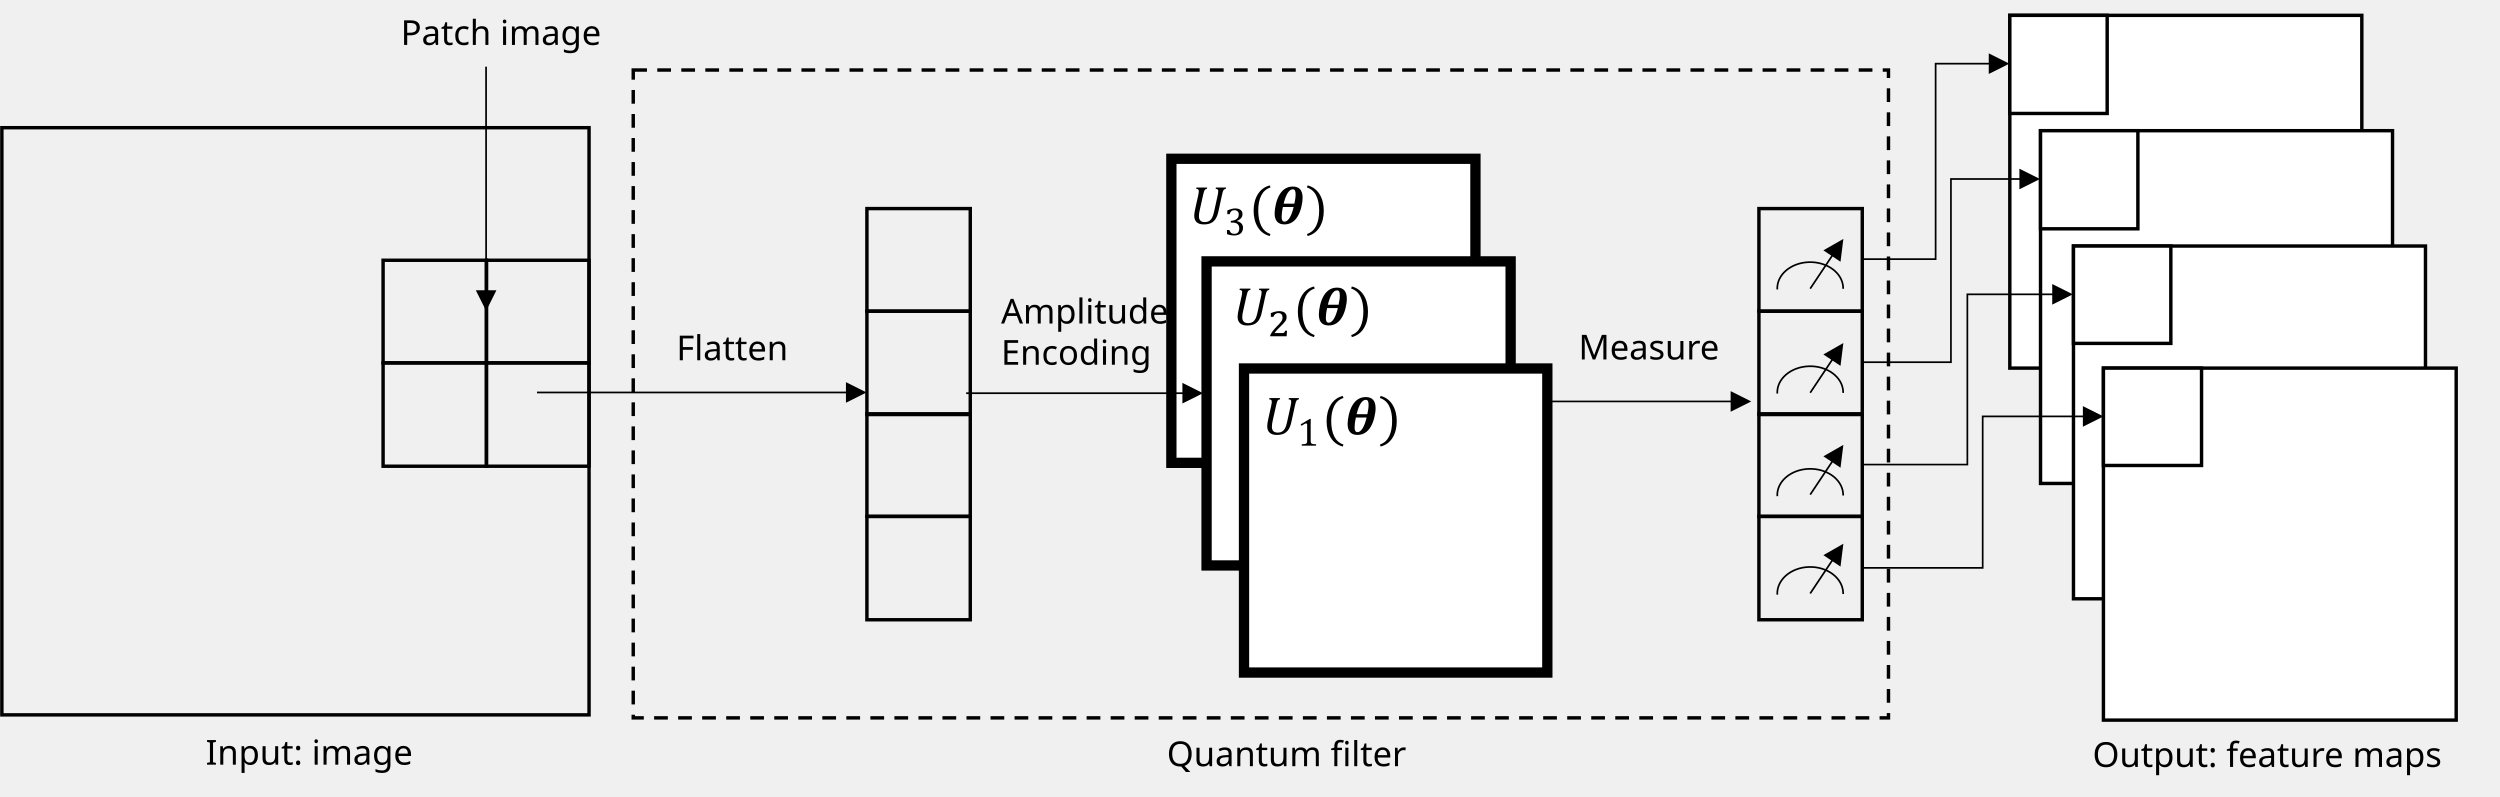
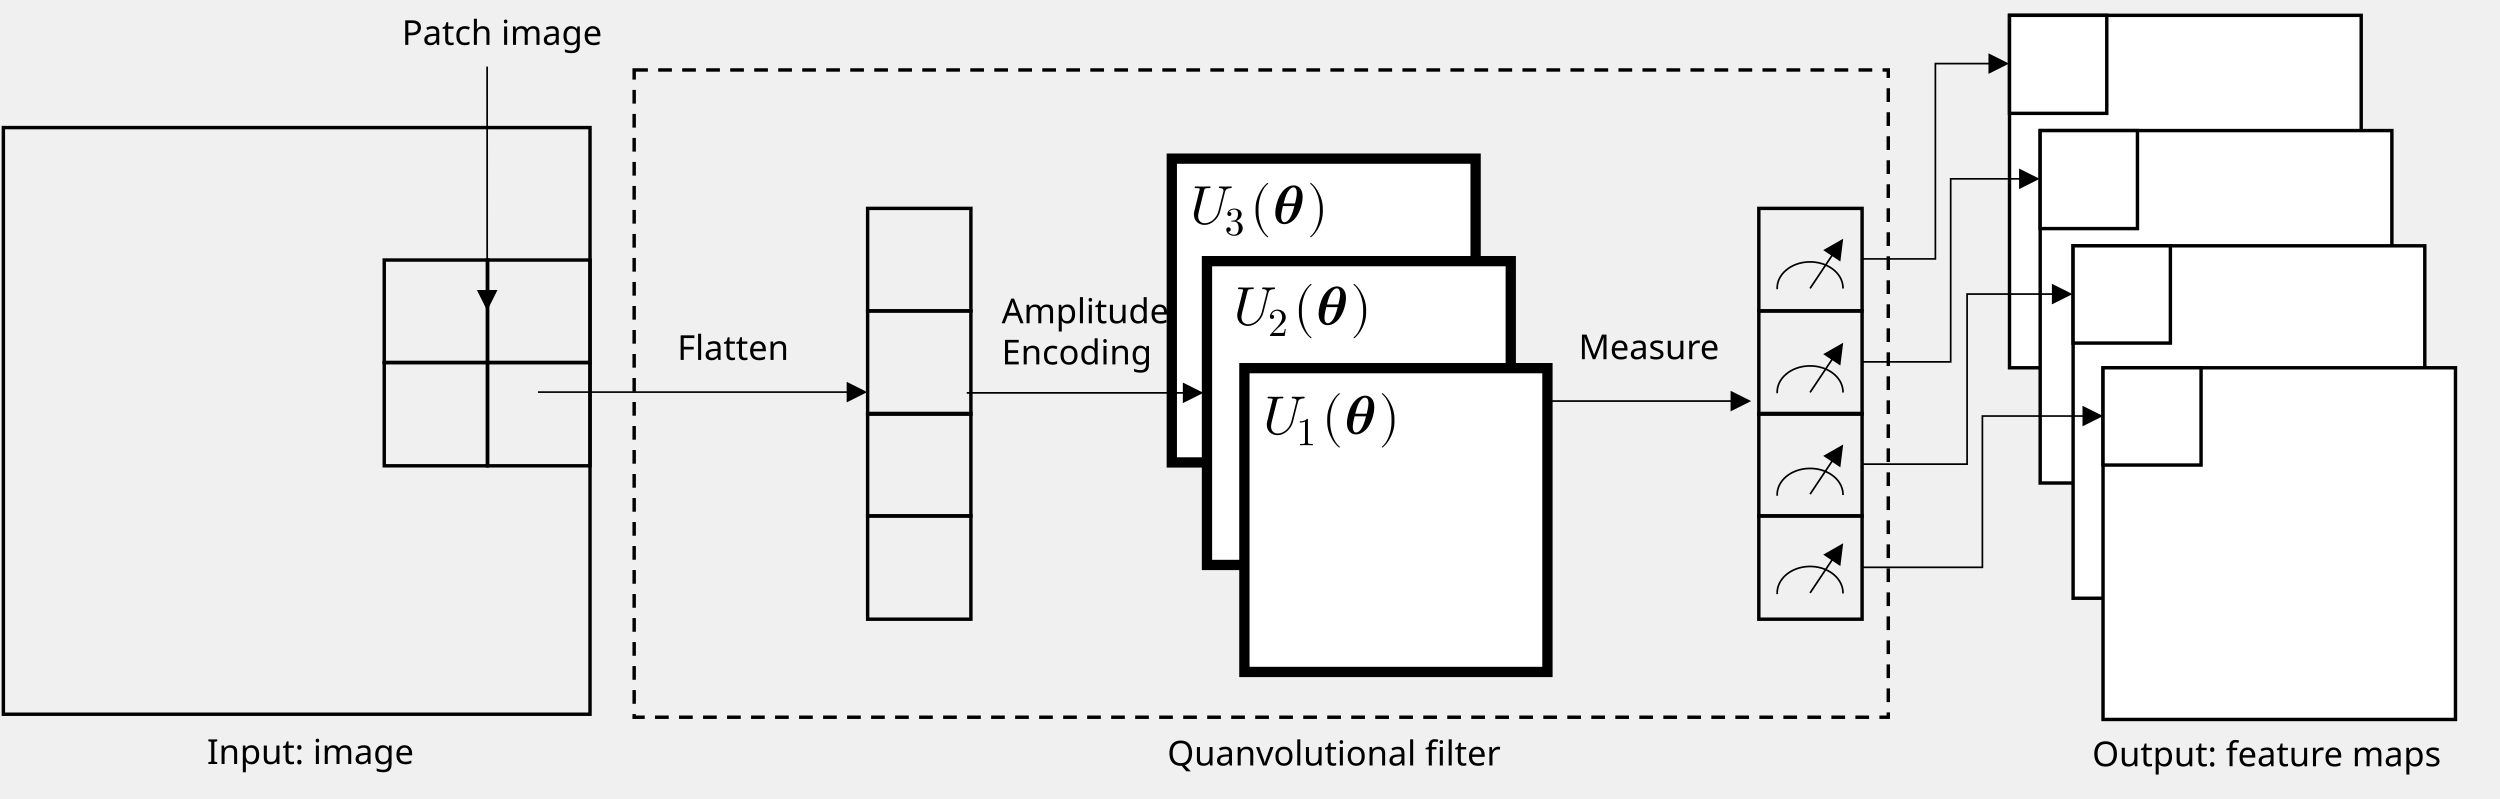
- <svg xmlns="http://www.w3.org/2000/svg" width="3338" height="1064" xml:space="preserve" overflow="hidden">
+ <svg xmlns="http://www.w3.org/2000/svg" width="3341" height="1067" xml:space="preserve" overflow="hidden">
  <defs>
    <clipPath id="clip0">
-       <rect x="75" y="385" width="3338" height="1064" />
+       <rect x="73" y="385" width="3341" height="1067" />
    </clipPath>
  </defs>
-   <g clip-path="url(#clip0)" transform="translate(-75 -385)">
-     <rect x="1639" y="597" width="406" height="406" stroke="#000000" stroke-width="13.75" stroke-miterlimit="8" fill="#FFFFFF" />
-     <rect x="2758.5" y="405.5" width="470" height="471" stroke="#000000" stroke-width="4.583" stroke-miterlimit="8" fill="#FFFFFF" />
-     <rect x="2758.5" y="405.5" width="130" height="131" stroke="#000000" stroke-width="4.583" stroke-miterlimit="8" fill="#FFFFFF" />
-     <rect x="2799.5" y="559.5" width="470" height="471" stroke="#000000" stroke-width="4.583" stroke-miterlimit="8" fill="#FFFFFF" />
-     <rect x="2799.5" y="559.5" width="130" height="131" stroke="#000000" stroke-width="4.583" stroke-miterlimit="8" fill="#FFFFFF" />
-     <rect x="77.5" y="555.5" width="784" height="784" stroke="#000000" stroke-width="4.583" stroke-miterlimit="8" fill="none" />
-     <rect x="724.5" y="732.5" width="137" height="137" stroke="#000000" stroke-width="4.583" stroke-miterlimit="8" fill="none" />
-     <rect x="724.5" y="869.5" width="137" height="138" stroke="#000000" stroke-width="4.583" stroke-miterlimit="8" fill="none" />
-     <rect x="586.5" y="732.5" width="138" height="137" stroke="#000000" stroke-width="4.583" stroke-miterlimit="8" fill="none" />
-     <rect x="586.5" y="869.5" width="138" height="138" stroke="#000000" stroke-width="4.583" stroke-miterlimit="8" fill="none" />
-     <rect x="1232.5" y="663.5" width="138" height="137" stroke="#000000" stroke-width="4.583" stroke-miterlimit="8" fill="none" />
-     <rect x="1232.5" y="800.5" width="138" height="138" stroke="#000000" stroke-width="4.583" stroke-miterlimit="8" fill="none" />
-     <rect x="1232.5" y="937.5" width="138" height="137" stroke="#000000" stroke-width="4.583" stroke-miterlimit="8" fill="none" />
-     <rect x="1232.5" y="1074.5" width="138" height="138" stroke="#000000" stroke-width="4.583" stroke-miterlimit="8" fill="none" />
-     <text font-family="Calibri Light,Calibri Light_MSFontService,sans-serif" font-weight="300" font-size="46" transform="translate(610.078 445)">Patch image</text>
-     <path d="M725.146 474 725.219 777.162 722.927 777.163 722.854 474ZM737.822 772.576 724.078 800.079 710.322 772.583Z" />
-     <path d="M792 907.854 1209.08 907.854 1209.08 910.146 792 910.146ZM1204.5 895.25 1232 909 1204.5 922.75Z" />
-     <text font-family="Calibri Light,Calibri Light_MSFontService,sans-serif" font-weight="300" font-size="46" transform="matrix(1 0 0 1 978.155 866)">Flatten</text>
-     <rect x="1686" y="734" width="406" height="406" stroke="#000000" stroke-width="13.75" stroke-miterlimit="8" fill="#FFFFFF" />
-     <path d="M1365 908.854 1658.33 908.854 1658.33 911.146 1365 911.146ZM1653.75 896.25 1681.25 910 1653.75 923.75Z" />
-     <text font-family="Calibri Light,Calibri Light_MSFontService,sans-serif" font-weight="300" font-size="46" transform="translate(1411.61 817)">Amplitude</text>
-     <text font-family="Calibri Light,Calibri Light_MSFontService,sans-serif" font-weight="300" font-size="46" transform="translate(1411.61 872)">Encoding</text>
-     <rect x="2423.5" y="663.5" width="138" height="137" stroke="#000000" stroke-width="4.583" stroke-miterlimit="8" fill="none" />
-     <rect x="2423.5" y="800.5" width="138" height="138" stroke="#000000" stroke-width="4.583" stroke-miterlimit="8" fill="none" />
-     <rect x="2423.5" y="937.5" width="138" height="137" stroke="#000000" stroke-width="4.583" stroke-miterlimit="8" fill="none" />
-     <rect x="2423.5" y="1074.5" width="138" height="138" stroke="#000000" stroke-width="4.583" stroke-miterlimit="8" fill="none" />
-     <path d="M2097 919.854 2390.33 919.854 2390.33 922.146 2097 922.146ZM2385.75 907.25 2413.25 921 2385.75 934.75Z" />
-     <text font-family="Calibri Light,Calibri Light_MSFontService,sans-serif" font-weight="300" font-size="46" transform="matrix(1 0 0 1 2182.65 865)">Measure</text>
-     <path d="M2448.04 771.477C2447.01 752.164 2465.86 735.847 2490.14 735.031 2514.42 734.215 2534.94 749.21 2535.96 768.523 2536 769.211 2536.01 769.899 2535.99 770.586" stroke="#000000" stroke-width="2.292" stroke-miterlimit="8" fill="none" fill-rule="evenodd" />
-     <path d="M0.953-0.636 32.5 46.689 30.593 47.96-0.953 0.636ZM40.445 35.884 44.258 66.393 17.563 51.137Z" transform="matrix(1 0 0 -1 2492 770.393)" />
-     <path d="M2448.04 910.477C2447.01 891.164 2465.86 874.847 2490.14 874.031 2514.42 873.216 2534.94 888.211 2535.96 907.523 2536 908.211 2536.01 908.899 2535.99 909.587" stroke="#000000" stroke-width="2.292" stroke-miterlimit="8" fill="none" fill-rule="evenodd" />
-     <path d="M0.953-0.636 32.5 46.689 30.593 47.96-0.953 0.636ZM40.445 35.884 44.258 66.393 17.563 51.137Z" transform="matrix(1 0 0 -1 2492 909.393)" />
-     <path d="M2448.04 1047.48C2447.01 1028.16 2465.86 1011.85 2490.14 1011.03 2514.42 1010.22 2534.94 1025.21 2535.96 1044.52 2536 1045.21 2536.01 1045.9 2535.99 1046.59" stroke="#000000" stroke-width="2.292" stroke-miterlimit="8" fill="none" fill-rule="evenodd" />
-     <path d="M0.953-0.636 32.5 46.689 30.593 47.96-0.953 0.636ZM40.445 35.884 44.258 66.393 17.563 51.137Z" transform="matrix(1 0 0 -1 2492 1045.39)" />
-     <path d="M2448.04 1178.98C2447.03 1159.39 2465.89 1142.85 2490.17 1142.03 2514.45 1141.21 2534.95 1156.43 2535.96 1176.02 2536 1176.71 2536.01 1177.4 2535.99 1178.09" stroke="#000000" stroke-width="2.292" stroke-miterlimit="8" fill="none" fill-rule="evenodd" />
-     <path d="M0.953-0.636 32.5 46.689 30.593 47.96-0.953 0.636ZM40.445 35.884 44.258 66.393 17.563 51.137Z" transform="matrix(1 0 0 -1 2492 1177.39)" />
-     <rect x="2843.5" y="713.5" width="470" height="471" stroke="#000000" stroke-width="4.583" stroke-miterlimit="8" fill="#FFFFFF" />
-     <rect x="2843.5" y="713.5" width="130" height="130" stroke="#000000" stroke-width="4.583" stroke-miterlimit="8" fill="#FFFFFF" />
-     <rect x="2883.5" y="876.5" width="471" height="470" stroke="#000000" stroke-width="4.583" stroke-miterlimit="8" fill="#FFFFFF" />
-     <rect x="2883.5" y="876.5" width="131" height="130" stroke="#000000" stroke-width="4.583" stroke-miterlimit="8" fill="#FFFFFF" />
-     <path d="M0-1.146 99.587-1.146 99.587 261.005 98.441 259.859 173.965 259.859 173.965 262.151 97.295 262.151 97.295 0 98.441 1.146 0 1.146ZM169.382 247.255 196.882 261.005 169.382 274.755Z" transform="matrix(1 0 0 -1 2561 731.005)" />
-     <path d="M0-1.146 120.04-1.146 120.04 244.579 118.895 243.433 214.872 243.433 214.872 245.724 117.749 245.724 117.749 0 118.895 1.146 0 1.146ZM210.289 230.829 237.789 244.579 210.289 258.329Z" transform="matrix(1 0 0 -1 2561 868.578)" />
-     <path d="M0-1.146 141.968-1.146 141.968 227.292 140.823 226.146 258.728 226.146 258.728 228.438 139.677 228.438 139.677 0 140.823 1.146 0 1.146ZM254.145 213.542 281.645 227.292 254.145 241.042Z" transform="matrix(1 0 0 -1 2561 1005.29)" />
-     <path d="M0-1.146 162.422-1.146 162.422 202.212 161.276 201.066 299.636 201.066 299.636 203.358 160.13 203.358 160.13 0 161.276 1.146 0 1.146ZM295.052 188.462 322.552 202.212 295.052 215.962Z" transform="matrix(1 0 0 -1 2561 1143.21)" />
-     <rect x="1736" y="877" width="405" height="406" stroke="#000000" stroke-width="13.75" stroke-miterlimit="8" fill="#FFFFFF" />
-     <path d="M1769.95 916.47 1784.28 916.47 1783.89 918.216C1782.98 918.407 1782.34 918.62 1781.94 918.858 1781.55 919.096 1781.2 919.452 1780.87 919.927 1780.55 920.403 1780.23 921.145 1779.91 922.155 1779.59 923.165 1779.18 924.811 1778.68 927.092L1774.23 947.053C1773.92 948.407 1773.67 949.697 1773.5 950.92 1773.32 952.144 1773.23 953.41 1773.23 954.716 1773.23 957.307 1773.86 959.267 1775.14 960.598 1776.41 961.929 1778.33 962.594 1780.89 962.594 1783.32 962.594 1785.34 962.095 1786.95 961.097 1788.57 960.099 1789.86 958.661 1790.84 956.784 1791.81 954.907 1792.63 952.471 1793.3 949.477L1798.25 927.056C1798.77 924.68 1799.04 922.767 1799.04 921.318 1799.04 920.201 1798.76 919.422 1798.2 918.983 1797.64 918.543 1796.75 918.288 1795.54 918.216L1795.93 916.47 1809.48 916.47 1809.09 918.216C1808.21 918.407 1807.56 918.626 1807.14 918.876 1806.73 919.125 1806.36 919.488 1806.04 919.963 1805.72 920.438 1805.4 921.187 1805.09 922.209 1804.79 923.23 1804.38 924.858 1803.88 927.092L1799.25 948.443C1798.32 952.697 1797.02 956.083 1795.33 958.602 1793.64 961.121 1791.53 962.938 1789 964.055 1786.47 965.172 1783.38 965.731 1779.72 965.731 1775.61 965.731 1772.46 964.739 1770.27 962.754 1768.08 960.77 1766.99 957.877 1766.99 954.075 1766.99 952.744 1767.13 951.217 1767.4 949.495 1767.67 947.772 1768.06 945.829 1768.56 943.667L1772.27 927.056C1772.81 924.609 1773.09 922.696 1773.09 921.318 1773.09 920.248 1772.81 919.482 1772.27 919.018 1771.72 918.555 1770.82 918.288 1769.56 918.216Z" fill-rule="evenodd" />
-     <text fill="#000000" fill-opacity="0" font-family="Arial,Arial_MSFontService,sans-serif" font-size="49.261" x="1766.99" y="959.573">𝑈</text>
-     <path d="M1823.74 944.351 1825.16 944.351C1825.06 946.007 1825.01 948.301 1825.01 951.234L1825.01 973.335C1825.01 974.336 1825.06 975.09 1825.18 975.599 1825.29 976.108 1825.49 976.522 1825.77 976.841 1826.06 977.161 1826.47 977.411 1827 977.592 1827.54 977.773 1828.21 977.911 1829.02 978.006 1829.83 978.101 1830.9 978.166 1832.23 978.2L1832.23 980.089 1813.1 980.089 1813.1 978.2C1815.02 978.114 1816.39 977.997 1817.21 977.851 1818.02 977.704 1818.65 977.484 1819.08 977.191 1819.51 976.898 1819.83 976.484 1820.03 975.949 1820.22 975.414 1820.32 974.543 1820.32 973.335L1820.32 952.347C1820.32 951.657 1820.2 951.152 1819.96 950.833 1819.72 950.514 1819.37 950.354 1818.9 950.354 1818.35 950.354 1817.56 950.639 1816.55 951.208 1815.53 951.778 1814.27 952.563 1812.77 953.563L1811.63 951.571Z" fill-rule="evenodd" />
-     <text fill="#000000" fill-opacity="0" font-family="Arial,Arial_MSFontService,sans-serif" font-size="35.739" x="1811.63" y="975.622">1</text>
-     <path d="M1867.84 913.618 1868.8 916.363C1863.24 918.193 1859.13 921.763 1856.45 927.074 1853.78 932.385 1852.44 939.057 1852.44 947.089 1852.44 955.406 1853.78 962.261 1856.45 967.655 1859.13 973.05 1863.21 976.662 1868.7 978.491L1867.84 981.236C1860.88 979.406 1855.55 975.468 1851.84 969.42 1848.13 963.372 1846.28 956.047 1846.28 947.445 1846.28 938.867 1848.14 931.542 1851.86 925.47 1855.57 919.399 1860.9 915.448 1867.84 913.618Z" fill-rule="evenodd" />
-     <text fill="#000000" fill-opacity="0" font-family="Arial,Arial_MSFontService,sans-serif" font-size="67.618" x="1846.28" y="972.784">(</text>
-     <path d="M1885.41 942.49C1884.79 945.033 1884.35 947.445 1884.07 949.726 1883.8 952.008 1883.66 954.027 1883.66 955.786 1883.66 957.877 1883.98 959.433 1884.61 960.455 1885.24 961.477 1886.23 961.988 1887.58 961.988 1889.96 961.988 1892.2 960.313 1894.3 956.962 1896.41 953.612 1898.21 948.788 1899.7 942.49ZM1898.56 918.858C1896.14 918.858 1893.88 920.474 1891.77 923.706 1889.67 926.938 1887.87 931.702 1886.37 937.999L1900.67 937.999C1901.19 935.599 1901.6 933.389 1901.9 931.369 1902.19 929.349 1902.34 927.472 1902.34 925.737 1902.34 923.266 1902.05 921.502 1901.47 920.444 1900.89 919.387 1899.92 918.858 1898.56 918.858ZM1898.63 915.151C1903.01 915.151 1906.27 916.405 1908.44 918.912 1910.6 921.419 1911.68 925.179 1911.68 930.193 1911.68 933.71 1911.1 937.851 1909.95 942.615 1908.8 947.38 1907.17 951.514 1905.07 955.019 1902.97 958.525 1900.43 961.18 1897.46 962.986 1894.49 964.792 1891.14 965.695 1887.41 965.695 1883.06 965.695 1879.79 964.447 1877.6 961.952 1875.42 959.457 1874.33 955.81 1874.33 951.009 1874.33 947.493 1874.89 943.334 1876.02 938.534 1877.15 933.734 1878.76 929.563 1880.85 926.023 1882.94 922.482 1885.47 919.785 1888.44 917.931 1891.41 916.078 1894.81 915.151 1898.63 915.151Z" fill-rule="evenodd" />
-     <text fill="#000000" fill-opacity="0" font-family="Arial,Arial_MSFontService,sans-serif" font-size="50.544" x="1874.33" y="959.377">𝜽</text>
-     <path d="M1918.38 913.618C1925.32 915.448 1930.64 919.399 1934.36 925.47 1938.08 931.542 1939.94 938.867 1939.94 947.445 1939.94 956.047 1938.09 963.372 1934.38 969.42 1930.67 975.468 1925.34 979.406 1918.38 981.236L1917.52 978.491C1923.01 976.662 1927.09 973.05 1929.76 967.655 1932.44 962.261 1933.77 955.406 1933.77 947.089 1933.77 939.057 1932.44 932.385 1929.78 927.074 1927.12 921.763 1923 918.193 1917.41 916.363Z" fill-rule="evenodd" />
-     <text fill="#000000" fill-opacity="0" font-family="Arial,Arial_MSFontService,sans-serif" font-size="67.618" x="1917.41" y="972.784">)</text>
-     <path d="M1730.4 770.341 1744.73 770.341 1744.34 772.088C1743.44 772.278 1742.79 772.492 1742.4 772.729 1742.01 772.967 1741.65 773.323 1741.33 773.799 1741.01 774.274 1740.69 775.016 1740.37 776.026 1740.05 777.036 1739.64 778.682 1739.14 780.963L1734.68 800.924C1734.37 802.279 1734.13 803.568 1733.95 804.791 1733.77 806.015 1733.68 807.281 1733.68 808.588 1733.68 811.178 1734.32 813.138 1735.59 814.469 1736.86 815.8 1738.78 816.465 1741.35 816.465 1743.77 816.465 1745.79 815.966 1747.41 814.968 1749.02 813.97 1750.32 812.532 1751.29 810.655 1752.27 808.778 1753.09 806.342 1753.75 803.348L1758.71 780.927C1759.23 778.551 1759.49 776.638 1759.49 775.189 1759.49 774.072 1759.21 773.294 1758.65 772.854 1758.09 772.414 1757.21 772.159 1756 772.088L1756.39 770.341 1769.93 770.341 1769.54 772.088C1768.66 772.278 1768.02 772.497 1767.6 772.747 1767.18 772.997 1766.82 773.359 1766.49 773.834 1766.17 774.309 1765.86 775.058 1765.55 776.08 1765.24 777.102 1764.84 778.729 1764.34 780.963L1759.7 802.314C1758.78 806.568 1757.47 809.954 1755.78 812.473 1754.1 814.992 1751.99 816.81 1749.46 817.926 1746.93 819.043 1743.83 819.602 1740.17 819.602 1736.06 819.602 1732.91 818.61 1730.73 816.625 1728.54 814.641 1727.45 811.748 1727.45 807.946 1727.45 806.615 1727.58 805.089 1727.86 803.366 1728.13 801.643 1728.52 799.7 1729.01 797.538L1732.72 780.927C1733.27 778.48 1733.54 776.567 1733.54 775.189 1733.54 774.119 1733.27 773.353 1732.72 772.89 1732.17 772.426 1731.27 772.159 1730.01 772.088Z" fill-rule="evenodd" />
-     <text fill="#000000" fill-opacity="0" font-family="Arial,Arial_MSFontService,sans-serif" font-size="49.261" x="1727.45" y="813.444">𝑈</text>
-     <path d="M1782.93 800.447C1784.72 800.447 1786.25 800.65 1787.52 801.055 1788.79 801.461 1789.82 802.009 1790.61 802.699 1791.41 803.389 1791.98 804.217 1792.33 805.183 1792.69 806.149 1792.86 807.193 1792.86 808.314 1792.86 808.987 1792.82 809.613 1792.72 810.191 1792.63 810.769 1792.46 811.338 1792.23 811.899 1792 812.459 1791.69 813.024 1791.31 813.594 1790.93 814.163 1790.46 814.767 1789.89 815.405 1789.46 815.957 1788.9 816.596 1788.21 817.32 1787.52 818.045 1786.76 818.821 1785.94 819.649 1785.12 820.477 1784.26 821.34 1783.37 822.237 1782.47 823.134 1781.6 824.023 1780.75 824.903 1779.91 825.783 1779.13 826.637 1778.42 827.465 1777.72 828.293 1777.14 829.052 1776.69 829.742L1786.26 829.742C1787.08 829.742 1787.72 829.712 1788.21 829.652 1788.69 829.591 1789.09 829.457 1789.41 829.25 1789.73 829.043 1790 828.729 1790.22 828.306 1790.45 827.883 1790.71 827.301 1791 826.559L1793.41 826.559C1793.32 827.784 1793.24 829.018 1793.16 830.26 1793.08 831.502 1793 832.735 1792.92 833.96L1771 833.96 1771 832.615C1771.41 831.683 1771.89 830.764 1772.45 829.859 1773 828.953 1773.62 828.034 1774.31 827.102 1775 826.171 1775.78 825.209 1776.66 824.217 1777.54 823.225 1778.52 822.194 1779.59 821.124 1781.21 819.503 1782.53 818.118 1783.55 816.971 1784.57 815.824 1785.37 814.801 1785.95 813.904 1786.54 813.007 1786.94 812.179 1787.16 811.42 1787.37 810.661 1787.48 809.85 1787.48 808.987 1787.48 808.107 1787.36 807.297 1787.11 806.555 1786.86 805.813 1786.5 805.183 1786.03 804.665 1785.57 804.148 1784.98 803.742 1784.26 803.449 1783.54 803.156 1782.72 803.009 1781.79 803.009 1780.18 803.009 1778.84 803.445 1777.75 804.316 1776.66 805.187 1775.82 806.451 1775.21 808.107L1771.82 808.107 1771.82 803.061C1774.03 802.147 1776.06 801.482 1777.92 801.068 1779.77 800.654 1781.44 800.447 1782.93 800.447Z" fill-rule="evenodd" />
-     <text fill="#000000" fill-opacity="0" font-family="Arial,Arial_MSFontService,sans-serif" font-size="33.513" x="1771" y="829.771">2</text>
-     <path d="M1829.44 767.489 1830.41 770.234C1824.84 772.064 1820.73 775.634 1818.05 780.945 1815.38 786.256 1814.04 792.928 1814.04 800.96 1814.04 809.277 1815.38 816.132 1818.05 821.527 1820.73 826.921 1824.81 830.533 1830.3 832.362L1829.44 835.107C1822.48 833.277 1817.15 829.339 1813.44 823.291 1809.73 817.243 1807.88 809.918 1807.88 801.316 1807.88 792.738 1809.74 785.413 1813.46 779.341 1817.18 773.27 1822.5 769.319 1829.44 767.489Z" fill-rule="evenodd" />
-     <text fill="#000000" fill-opacity="0" font-family="Arial,Arial_MSFontService,sans-serif" font-size="67.618" x="1807.88" y="826.655">(</text>
-     <path d="M1847.01 796.362C1846.39 798.904 1845.95 801.316 1845.67 803.597 1845.4 805.879 1845.26 807.898 1845.26 809.657 1845.26 811.748 1845.58 813.305 1846.21 814.326 1846.84 815.348 1847.83 815.859 1849.19 815.859 1851.56 815.859 1853.8 814.184 1855.9 810.833 1858.01 807.483 1859.81 802.659 1861.3 796.362ZM1860.16 772.729C1857.74 772.729 1855.48 774.345 1853.37 777.577 1851.27 780.809 1849.47 785.573 1847.97 791.87L1862.27 791.87C1862.79 789.47 1863.2 787.26 1863.5 785.24 1863.79 783.221 1863.94 781.343 1863.94 779.609 1863.94 777.137 1863.65 775.373 1863.07 774.315 1862.49 773.258 1861.52 772.729 1860.16 772.729ZM1860.24 769.022C1864.61 769.022 1867.88 770.276 1870.04 772.783 1872.2 775.29 1873.28 779.05 1873.28 784.064 1873.28 787.581 1872.7 791.722 1871.55 796.486 1870.4 801.251 1868.77 805.385 1866.67 808.891 1864.57 812.396 1862.03 815.051 1859.06 816.857 1856.09 818.663 1852.74 819.566 1849.01 819.566 1844.66 819.566 1841.39 818.319 1839.21 815.823 1837.02 813.328 1835.93 809.681 1835.93 804.881 1835.93 801.364 1836.49 797.205 1837.62 792.405 1838.75 787.605 1840.36 783.434 1842.45 779.894 1844.54 776.353 1847.07 773.656 1850.04 771.802 1853.01 769.949 1856.41 769.022 1860.24 769.022Z" fill-rule="evenodd" />
-     <text fill="#000000" fill-opacity="0" font-family="Arial,Arial_MSFontService,sans-serif" font-size="50.544" x="1835.93" y="813.248">𝜽</text>
-     <path d="M1879.98 767.489C1886.92 769.319 1892.24 773.27 1895.96 779.341 1899.68 785.413 1901.54 792.738 1901.54 801.316 1901.54 809.918 1899.69 817.243 1895.98 823.291 1892.27 829.339 1886.94 833.277 1879.98 835.107L1879.12 832.362C1884.61 830.533 1888.69 826.921 1891.37 821.527 1894.04 816.132 1895.38 809.277 1895.38 800.96 1895.38 792.928 1894.04 786.256 1891.38 780.945 1888.72 775.634 1884.6 772.064 1879.01 770.234Z" fill-rule="evenodd" />
-     <text fill="#000000" fill-opacity="0" font-family="Arial,Arial_MSFontService,sans-serif" font-size="67.618" x="1879.01" y="826.655">)</text>
-     <path d="M1672.51 635.395 1686.84 635.395 1686.45 637.141C1685.55 637.331 1684.9 637.545 1684.51 637.783 1684.11 638.021 1683.76 638.377 1683.44 638.852 1683.12 639.328 1682.8 640.07 1682.47 641.08 1682.15 642.09 1681.74 643.736 1681.24 646.017L1676.79 665.978C1676.48 667.332 1676.24 668.621 1676.06 669.845 1675.88 671.069 1675.79 672.334 1675.79 673.641 1675.79 676.231 1676.43 678.192 1677.7 679.523 1678.97 680.853 1680.89 681.519 1683.45 681.519 1685.88 681.519 1687.9 681.02 1689.51 680.022 1691.13 679.024 1692.43 677.586 1693.4 675.709 1694.37 673.831 1695.19 671.396 1695.86 668.402L1700.81 645.981C1701.34 643.605 1701.6 641.692 1701.6 640.242 1701.6 639.125 1701.32 638.347 1700.76 637.908 1700.2 637.468 1699.32 637.213 1698.1 637.141L1698.5 635.395 1712.04 635.395 1711.65 637.141C1710.77 637.331 1710.12 637.551 1709.71 637.801 1709.29 638.05 1708.92 638.413 1708.6 638.888 1708.28 639.363 1707.97 640.112 1707.66 641.133 1707.35 642.155 1706.94 643.783 1706.45 646.017L1701.81 667.368C1700.89 671.621 1699.58 675.008 1697.89 677.527 1696.2 680.045 1694.09 681.863 1691.56 682.98 1689.03 684.097 1685.94 684.655 1682.28 684.655 1678.17 684.655 1675.02 683.663 1672.83 681.679 1670.65 679.695 1669.55 676.802 1669.55 673 1669.55 671.669 1669.69 670.142 1669.96 668.419 1670.24 666.697 1670.62 664.754 1671.12 662.591L1674.83 645.981C1675.38 643.534 1675.65 641.621 1675.65 640.242 1675.65 639.173 1675.38 638.407 1674.83 637.943 1674.28 637.48 1673.38 637.213 1672.12 637.141Z" fill-rule="evenodd" />
-     <text fill="#000000" fill-opacity="0" font-family="Arial,Arial_MSFontService,sans-serif" font-size="49.261" x="1669.55" y="678.498">𝑈</text>
-     <path d="M1724.36 663.275C1726.31 663.275 1728.02 663.577 1729.49 664.181 1730.95 664.785 1732.07 665.652 1732.85 666.782 1733.63 667.912 1734.01 669.262 1734.01 670.832 1734.01 672.298 1733.72 673.588 1733.13 674.701 1732.55 675.814 1731.72 676.784 1730.66 677.612 1729.6 678.44 1728.23 679.251 1726.54 680.045L1726.54 680.278C1727.59 680.467 1728.6 680.791 1729.58 681.248 1730.55 681.705 1731.42 682.296 1732.18 683.021 1732.94 683.745 1733.54 684.612 1734 685.622 1734.46 686.631 1734.69 687.783 1734.69 689.077 1734.69 691.078 1734.25 692.855 1733.38 694.408 1732.51 695.96 1731.18 697.185 1729.38 698.082 1727.59 698.98 1725.41 699.428 1722.83 699.428 1721.35 699.428 1719.75 699.26 1718.03 698.923 1716.32 698.587 1714.74 698.143 1713.31 697.591L1713.31 692.104 1716.42 692.104C1717.02 693.899 1717.82 695.201 1718.81 696.012 1719.8 696.823 1721.15 697.228 1722.86 697.228 1725.1 697.228 1726.8 696.616 1727.95 695.391 1729.09 694.166 1729.67 692.355 1729.67 689.956 1729.67 687.438 1728.91 685.514 1727.39 684.185 1725.87 682.857 1723.65 682.193 1720.71 682.193L1718.38 682.193 1718.38 679.915C1720.71 679.777 1722.67 679.329 1724.27 678.57 1725.87 677.811 1727.05 676.836 1727.83 675.645 1728.61 674.455 1728.99 673.118 1728.99 671.634 1728.99 669.719 1728.48 668.244 1727.47 667.209 1726.45 666.174 1724.97 665.656 1723.02 665.656 1721.39 665.656 1720.07 666.096 1719.06 666.976 1718.04 667.856 1717.29 669.202 1716.8 671.013L1713.7 671.013 1713.7 666.096C1715.7 665.147 1717.57 664.44 1719.31 663.974 1721.06 663.508 1722.74 663.275 1724.36 663.275Z" fill-rule="evenodd" />
-     <text fill="#000000" fill-opacity="0" font-family="Arial,Arial_MSFontService,sans-serif" font-size="36.153" x="1713.31" y="694.909">3</text>
-     <path d="M1770.41 632.543 1771.37 635.288C1765.81 637.118 1761.69 640.688 1759.02 645.999 1756.34 651.31 1755.01 657.981 1755.01 666.013 1755.01 674.33 1756.34 681.186 1759.02 686.58 1761.69 691.974 1765.77 695.586 1771.26 697.416L1770.41 700.161C1763.44 698.331 1758.11 694.392 1754.4 688.345 1750.69 682.297 1748.84 674.972 1748.84 666.37 1748.84 657.791 1750.7 650.466 1754.42 644.395 1758.14 638.323 1763.47 634.373 1770.41 632.543Z" fill-rule="evenodd" />
-     <text fill="#000000" fill-opacity="0" font-family="Arial,Arial_MSFontService,sans-serif" font-size="67.618" x="1748.84" y="691.709">(</text>
-     <path d="M1787.97 661.415C1787.36 663.958 1786.91 666.37 1786.64 668.651 1786.36 670.932 1786.23 672.952 1786.23 674.711 1786.23 676.802 1786.54 678.358 1787.17 679.38 1787.8 680.402 1788.79 680.913 1790.15 680.913 1792.52 680.913 1794.76 679.237 1796.87 675.887 1798.97 672.536 1800.77 667.712 1802.27 661.415ZM1801.13 637.783C1798.7 637.783 1796.44 639.399 1794.34 642.631 1792.23 645.862 1790.43 650.627 1788.94 656.924L1803.23 656.924C1803.75 654.524 1804.16 652.314 1804.46 650.294 1804.76 648.274 1804.9 646.397 1804.9 644.662 1804.9 642.191 1804.61 640.427 1804.03 639.369 1803.45 638.312 1802.48 637.783 1801.13 637.783ZM1801.2 634.076C1805.57 634.076 1808.84 635.329 1811 637.836 1813.16 640.343 1814.24 644.104 1814.24 649.118 1814.24 652.635 1813.67 656.776 1812.51 661.54 1811.36 666.304 1809.73 670.439 1807.63 673.944 1805.53 677.449 1802.99 680.105 1800.02 681.911 1797.05 683.717 1793.7 684.62 1789.97 684.62 1785.62 684.62 1782.35 683.372 1780.17 680.877 1777.98 678.382 1776.89 674.734 1776.89 669.934 1776.89 666.417 1777.45 662.259 1778.58 657.459 1779.71 652.659 1781.32 648.488 1783.41 644.947 1785.5 641.407 1788.03 638.71 1791 636.856 1793.97 635.003 1797.37 634.076 1801.2 634.076Z" fill-rule="evenodd" />
-     <text fill="#000000" fill-opacity="0" font-family="Arial,Arial_MSFontService,sans-serif" font-size="50.544" x="1776.89" y="678.302">𝜽</text>
-     <path d="M1820.94 632.543C1827.88 634.373 1833.21 638.323 1836.93 644.395 1840.64 650.466 1842.5 657.791 1842.5 666.37 1842.5 674.972 1840.65 682.297 1836.94 688.345 1833.24 694.392 1827.9 698.331 1820.94 700.161L1820.08 697.416C1825.57 695.586 1829.65 691.974 1832.33 686.58 1835 681.186 1836.34 674.33 1836.34 666.013 1836.34 657.981 1835.01 651.31 1832.35 645.999 1829.68 640.688 1825.56 637.118 1819.98 635.288Z" fill-rule="evenodd" />
-     <text fill="#000000" fill-opacity="0" font-family="Arial,Arial_MSFontService,sans-serif" font-size="67.618" x="1819.98" y="691.709">)</text>
-     <rect x="920.5" y="478.5" width="1676" height="865" stroke="#000000" stroke-width="4.583" stroke-miterlimit="8" stroke-dasharray="18.333 13.75" fill="none" />
-     <text font-family="Calibri Light,Calibri Light_MSFontService,sans-serif" font-weight="300" font-size="46" transform="translate(349.594 1406)">Input: image</text>
-     <text font-family="Calibri Light,Calibri Light_MSFontService,sans-serif" font-weight="300" font-size="46" transform="translate(1632.98 1408)">Quantum filter</text>
-     <text font-family="Calibri Light,Calibri Light_MSFontService,sans-serif" font-weight="300" font-size="46" transform="matrix(1 0 0 1 2868.97 1409)">Output: feature maps</text>
+   <g clip-path="url(#clip0)" transform="translate(-73 -385)">
+     <rect x="1639" y="597" width="406" height="406" stroke="#000000" stroke-width="13.75" stroke-linecap="butt" stroke-linejoin="miter" stroke-miterlimit="8" stroke-opacity="1" fill="#FFFFFF" fill-opacity="1" />
+     <rect x="2758.5" y="405.5" width="470" height="471" stroke="#000000" stroke-width="4.583" stroke-linecap="butt" stroke-linejoin="miter" stroke-miterlimit="8" stroke-opacity="1" fill="#FFFFFF" fill-opacity="1" />
+     <rect x="2758.5" y="405.5" width="130" height="131" stroke="#000000" stroke-width="4.583" stroke-linecap="butt" stroke-linejoin="miter" stroke-miterlimit="8" stroke-opacity="1" fill="#FFFFFF" fill-opacity="1" />
+     <rect x="2799.5" y="559.5" width="470" height="471" stroke="#000000" stroke-width="4.583" stroke-linecap="butt" stroke-linejoin="miter" stroke-miterlimit="8" stroke-opacity="1" fill="#FFFFFF" fill-opacity="1" />
+     <rect x="2799.5" y="559.5" width="130" height="131" stroke="#000000" stroke-width="4.583" stroke-linecap="butt" stroke-linejoin="miter" stroke-miterlimit="8" stroke-opacity="1" fill="#FFFFFF" fill-opacity="1" />
+     <rect x="77.5" y="555.5" width="784" height="784" stroke="#000000" stroke-width="4.583" stroke-linecap="butt" stroke-linejoin="miter" stroke-miterlimit="8" stroke-opacity="1" fill="none" />
+     <rect x="724.5" y="732.5" width="137" height="137" stroke="#000000" stroke-width="4.583" stroke-linecap="butt" stroke-linejoin="miter" stroke-miterlimit="8" stroke-opacity="1" fill="none" />
+     <rect x="724.5" y="869.5" width="137" height="138" stroke="#000000" stroke-width="4.583" stroke-linecap="butt" stroke-linejoin="miter" stroke-miterlimit="8" stroke-opacity="1" fill="none" />
+     <rect x="586.5" y="732.5" width="138" height="137" stroke="#000000" stroke-width="4.583" stroke-linecap="butt" stroke-linejoin="miter" stroke-miterlimit="8" stroke-opacity="1" fill="none" />
+     <rect x="586.5" y="869.5" width="138" height="138" stroke="#000000" stroke-width="4.583" stroke-linecap="butt" stroke-linejoin="miter" stroke-miterlimit="8" stroke-opacity="1" fill="none" />
+     <rect x="1232.5" y="663.5" width="138" height="137" stroke="#000000" stroke-width="4.583" stroke-linecap="butt" stroke-linejoin="miter" stroke-miterlimit="8" stroke-opacity="1" fill="none" />
+     <rect x="1232.5" y="800.5" width="138" height="138" stroke="#000000" stroke-width="4.583" stroke-linecap="butt" stroke-linejoin="miter" stroke-miterlimit="8" stroke-opacity="1" fill="none" />
+     <rect x="1232.5" y="937.5" width="138" height="137" stroke="#000000" stroke-width="4.583" stroke-linecap="butt" stroke-linejoin="miter" stroke-miterlimit="8" stroke-opacity="1" fill="none" />
+     <rect x="1232.5" y="1074.5" width="138" height="138" stroke="#000000" stroke-width="4.583" stroke-linecap="butt" stroke-linejoin="miter" stroke-miterlimit="8" stroke-opacity="1" fill="none" />
+     <text fill="#000000" fill-opacity="1" font-family="Calibri Light,Calibri Light_MSFontService,sans-serif" font-style="normal" font-variant="normal" font-weight="300" font-stretch="normal" font-size="46" text-anchor="start" direction="ltr" writing-mode="lr-tb" unicode-bidi="normal" text-decoration="none" transform="matrix(1 0 0 1 610.078 445)">Patch image</text>
+     <path d="M725.146 474 725.219 777.162 722.927 777.163 722.854 474ZM737.822 772.576 724.078 800.079 710.322 772.583Z" fill="#000000" fill-rule="nonzero" fill-opacity="1" />
+     <path d="M792 907.854 1209.08 907.854 1209.08 910.146 792 910.146ZM1204.5 895.25 1232 909 1204.5 922.75Z" fill="#000000" fill-rule="nonzero" fill-opacity="1" />
+     <text fill="#000000" fill-opacity="1" font-family="Calibri Light,Calibri Light_MSFontService,sans-serif" font-style="normal" font-variant="normal" font-weight="300" font-stretch="normal" font-size="46" text-anchor="start" direction="ltr" writing-mode="lr-tb" unicode-bidi="normal" text-decoration="none" transform="matrix(1 0 0 1 978.155 866)">Flatten</text>
+     <rect x="1686" y="734" width="406" height="406" stroke="#000000" stroke-width="13.75" stroke-linecap="butt" stroke-linejoin="miter" stroke-miterlimit="8" stroke-opacity="1" fill="#FFFFFF" fill-opacity="1" />
+     <path d="M1365 908.854 1658.33 908.854 1658.33 911.146 1365 911.146ZM1653.75 896.25 1681.25 910 1653.75 923.75Z" fill="#000000" fill-rule="nonzero" fill-opacity="1" />
+     <text fill="#000000" fill-opacity="1" font-family="Calibri Light,Calibri Light_MSFontService,sans-serif" font-style="normal" font-variant="normal" font-weight="300" font-stretch="normal" font-size="46" text-anchor="start" direction="ltr" writing-mode="lr-tb" unicode-bidi="normal" text-decoration="none" transform="matrix(1 0 0 1 1411.61 817)">Amplitude</text>
+     <text fill="#000000" fill-opacity="1" font-family="Calibri Light,Calibri Light_MSFontService,sans-serif" font-style="normal" font-variant="normal" font-weight="300" font-stretch="normal" font-size="46" text-anchor="start" direction="ltr" writing-mode="lr-tb" unicode-bidi="normal" text-decoration="none" transform="matrix(1 0 0 1 1411.61 872)">Encoding</text>
+     <rect x="2423.5" y="663.5" width="138" height="137" stroke="#000000" stroke-width="4.583" stroke-linecap="butt" stroke-linejoin="miter" stroke-miterlimit="8" stroke-opacity="1" fill="none" />
+     <rect x="2423.5" y="800.5" width="138" height="138" stroke="#000000" stroke-width="4.583" stroke-linecap="butt" stroke-linejoin="miter" stroke-miterlimit="8" stroke-opacity="1" fill="none" />
+     <rect x="2423.5" y="937.5" width="138" height="137" stroke="#000000" stroke-width="4.583" stroke-linecap="butt" stroke-linejoin="miter" stroke-miterlimit="8" stroke-opacity="1" fill="none" />
+     <rect x="2423.5" y="1074.5" width="138" height="138" stroke="#000000" stroke-width="4.583" stroke-linecap="butt" stroke-linejoin="miter" stroke-miterlimit="8" stroke-opacity="1" fill="none" />
+     <path d="M2097 919.854 2390.33 919.854 2390.33 922.146 2097 922.146ZM2385.75 907.25 2413.25 921 2385.75 934.75Z" fill="#000000" fill-rule="nonzero" fill-opacity="1" />
+     <text fill="#000000" fill-opacity="1" font-family="Calibri Light,Calibri Light_MSFontService,sans-serif" font-style="normal" font-variant="normal" font-weight="300" font-stretch="normal" font-size="46" text-anchor="start" direction="ltr" writing-mode="lr-tb" unicode-bidi="normal" text-decoration="none" transform="matrix(1 0 0 1 2182.65 865)">Measure</text>
+     <path d="M2448.04 771.477C2447.01 752.164 2465.86 735.847 2490.14 735.031 2514.42 734.215 2534.94 749.21 2535.96 768.523 2536 769.211 2536.01 769.899 2535.99 770.586" stroke="#000000" stroke-width="2.292" stroke-linecap="butt" stroke-linejoin="miter" stroke-miterlimit="8" stroke-opacity="1" fill="none" fill-rule="evenodd" />
+     <path d="M0.953-0.636 32.5 46.689 30.593 47.96-0.953 0.636ZM40.445 35.884 44.258 66.393 17.563 51.137Z" fill="#000000" fill-rule="nonzero" fill-opacity="1" transform="matrix(1 0 0 -1 2492 770.393)" />
+     <path d="M2448.04 910.477C2447.01 891.164 2465.86 874.847 2490.14 874.031 2514.42 873.216 2534.94 888.211 2535.96 907.523 2536 908.211 2536.01 908.899 2535.99 909.587" stroke="#000000" stroke-width="2.292" stroke-linecap="butt" stroke-linejoin="miter" stroke-miterlimit="8" stroke-opacity="1" fill="none" fill-rule="evenodd" />
+     <path d="M0.953-0.636 32.5 46.689 30.593 47.96-0.953 0.636ZM40.445 35.884 44.258 66.393 17.563 51.137Z" fill="#000000" fill-rule="nonzero" fill-opacity="1" transform="matrix(1 0 0 -1 2492 909.393)" />
+     <path d="M2448.04 1047.48C2447.01 1028.16 2465.86 1011.85 2490.14 1011.03 2514.42 1010.22 2534.94 1025.21 2535.96 1044.52 2536 1045.21 2536.01 1045.9 2535.99 1046.59" stroke="#000000" stroke-width="2.292" stroke-linecap="butt" stroke-linejoin="miter" stroke-miterlimit="8" stroke-opacity="1" fill="none" fill-rule="evenodd" />
+     <path d="M0.953-0.636 32.5 46.689 30.593 47.96-0.953 0.636ZM40.445 35.884 44.258 66.393 17.563 51.137Z" fill="#000000" fill-rule="nonzero" fill-opacity="1" transform="matrix(1 0 0 -1 2492 1045.39)" />
+     <path d="M2448.04 1178.98C2447.03 1159.39 2465.89 1142.85 2490.17 1142.03 2514.45 1141.21 2534.95 1156.43 2535.96 1176.02 2536 1176.71 2536.01 1177.4 2535.99 1178.09" stroke="#000000" stroke-width="2.292" stroke-linecap="butt" stroke-linejoin="miter" stroke-miterlimit="8" stroke-opacity="1" fill="none" fill-rule="evenodd" />
+     <path d="M0.953-0.636 32.5 46.689 30.593 47.96-0.953 0.636ZM40.445 35.884 44.258 66.393 17.563 51.137Z" fill="#000000" fill-rule="nonzero" fill-opacity="1" transform="matrix(1 0 0 -1 2492 1177.39)" />
+     <rect x="2843.5" y="713.5" width="470" height="471" stroke="#000000" stroke-width="4.583" stroke-linecap="butt" stroke-linejoin="miter" stroke-miterlimit="8" stroke-opacity="1" fill="#FFFFFF" fill-opacity="1" />
+     <rect x="2843.5" y="713.5" width="130" height="130" stroke="#000000" stroke-width="4.583" stroke-linecap="butt" stroke-linejoin="miter" stroke-miterlimit="8" stroke-opacity="1" fill="#FFFFFF" fill-opacity="1" />
+     <rect x="2883.5" y="876.5" width="471" height="470" stroke="#000000" stroke-width="4.583" stroke-linecap="butt" stroke-linejoin="miter" stroke-miterlimit="8" stroke-opacity="1" fill="#FFFFFF" fill-opacity="1" />
+     <rect x="2883.5" y="876.5" width="131" height="130" stroke="#000000" stroke-width="4.583" stroke-linecap="butt" stroke-linejoin="miter" stroke-miterlimit="8" stroke-opacity="1" fill="#FFFFFF" fill-opacity="1" />
+     <path d="M0-1.146 99.587-1.146 99.587 261.005 98.441 259.859 173.965 259.859 173.965 262.151 97.295 262.151 97.295 0 98.441 1.146 0 1.146ZM169.382 247.255 196.882 261.005 169.382 274.755Z" fill="#000000" fill-rule="nonzero" fill-opacity="1" transform="matrix(1 0 0 -1 2561 731.005)" />
+     <path d="M0-1.146 120.04-1.146 120.04 244.579 118.895 243.433 214.872 243.433 214.872 245.724 117.749 245.724 117.749 0 118.895 1.146 0 1.146ZM210.289 230.829 237.789 244.579 210.289 258.329Z" fill="#000000" fill-rule="nonzero" fill-opacity="1" transform="matrix(1 0 0 -1 2561 868.578)" />
+     <path d="M0-1.146 141.968-1.146 141.968 227.292 140.823 226.146 258.728 226.146 258.728 228.438 139.677 228.438 139.677 0 140.823 1.146 0 1.146ZM254.145 213.542 281.645 227.292 254.145 241.042Z" fill="#000000" fill-rule="nonzero" fill-opacity="1" transform="matrix(1 0 0 -1 2561 1005.29)" />
+     <path d="M0-1.146 162.422-1.146 162.422 202.212 161.276 201.066 299.636 201.066 299.636 203.358 160.13 203.358 160.13 0 161.276 1.146 0 1.146ZM295.052 188.462 322.552 202.212 295.052 215.962Z" fill="#000000" fill-rule="nonzero" fill-opacity="1" transform="matrix(1 0 0 -1 2561 1143.21)" />
+     <rect x="1736" y="877" width="405" height="406" stroke="#000000" stroke-width="13.75" stroke-linecap="butt" stroke-linejoin="miter" stroke-miterlimit="8" stroke-opacity="1" fill="#FFFFFF" fill-opacity="1" />
+     <text fill="#000000" fill-opacity="1" font-family="Cambria Math,Cambria Math_MSFontService,sans-serif" font-style="normal" font-variant="normal" font-weight="400" font-stretch="normal" font-size="73" text-anchor="start" direction="ltr" writing-mode="lr-tb" unicode-bidi="normal" text-decoration="none" transform="translate(1761.07 965)">𝑈</text>
+     <text fill="#000000" fill-opacity="1" font-family="Cambria Math,Cambria Math_MSFontService,sans-serif" font-style="normal" font-variant="normal" font-weight="400" font-stretch="normal" font-size="53" text-anchor="start" direction="ltr" writing-mode="lr-tb" unicode-bidi="normal" text-decoration="none" transform="translate(1805.33 980)">1</text>
+     <text fill="#000000" fill-opacity="1" font-family="Cambria Math,Cambria Math_MSFontService,sans-serif" font-style="normal" font-variant="normal" font-weight="400" font-stretch="normal" font-size="73" text-anchor="start" direction="ltr" writing-mode="lr-tb" unicode-bidi="normal" text-decoration="none" transform="translate(1839.31 965)">(</text>
+     <text fill="#000000" fill-opacity="1" font-family="Cambria Math,Cambria Math_MSFontService,sans-serif" font-style="normal" font-variant="normal" font-weight="400" font-stretch="normal" font-size="73" text-anchor="start" direction="ltr" writing-mode="lr-tb" unicode-bidi="normal" text-decoration="none" transform="translate(1869.68 965)">𝜽</text>
+     <text fill="#000000" fill-opacity="1" font-family="Cambria Math,Cambria Math_MSFontService,sans-serif" font-style="normal" font-variant="normal" font-weight="400" font-stretch="normal" font-size="73" text-anchor="start" direction="ltr" writing-mode="lr-tb" unicode-bidi="normal" text-decoration="none" transform="translate(1915.51 965)">)</text>
+     <text fill="#000000" fill-opacity="1" font-family="Cambria Math,Cambria Math_MSFontService,sans-serif" font-style="normal" font-variant="normal" font-weight="400" font-stretch="normal" font-size="73" text-anchor="start" direction="ltr" writing-mode="lr-tb" unicode-bidi="normal" text-decoration="none" transform="translate(1721.53 819)">𝑈</text>
+     <text fill="#000000" fill-opacity="1" font-family="Cambria Math,Cambria Math_MSFontService,sans-serif" font-style="normal" font-variant="normal" font-weight="400" font-stretch="normal" font-size="53" text-anchor="start" direction="ltr" writing-mode="lr-tb" unicode-bidi="normal" text-decoration="none" transform="translate(1767.48 834)">2</text>
+     <text fill="#000000" fill-opacity="1" font-family="Cambria Math,Cambria Math_MSFontService,sans-serif" font-style="normal" font-variant="normal" font-weight="400" font-stretch="normal" font-size="73" text-anchor="start" direction="ltr" writing-mode="lr-tb" unicode-bidi="normal" text-decoration="none" transform="translate(1801.46 819)">(</text>
+     <text fill="#000000" fill-opacity="1" font-family="Cambria Math,Cambria Math_MSFontService,sans-serif" font-style="normal" font-variant="normal" font-weight="400" font-stretch="normal" font-size="73" text-anchor="start" direction="ltr" writing-mode="lr-tb" unicode-bidi="normal" text-decoration="none" transform="translate(1831.83 819)">𝜽</text>
+     <text fill="#000000" fill-opacity="1" font-family="Cambria Math,Cambria Math_MSFontService,sans-serif" font-style="normal" font-variant="normal" font-weight="400" font-stretch="normal" font-size="73" text-anchor="start" direction="ltr" writing-mode="lr-tb" unicode-bidi="normal" text-decoration="none" transform="translate(1877.66 819)">)</text>
+     <text fill="#000000" fill-opacity="1" font-family="Cambria Math,Cambria Math_MSFontService,sans-serif" font-style="normal" font-variant="normal" font-weight="400" font-stretch="normal" font-size="73" text-anchor="start" direction="ltr" writing-mode="lr-tb" unicode-bidi="normal" text-decoration="none" transform="translate(1663.64 684)">𝑈</text>
+     <text fill="#000000" fill-opacity="1" font-family="Cambria Math,Cambria Math_MSFontService,sans-serif" font-style="normal" font-variant="normal" font-weight="400" font-stretch="normal" font-size="53" text-anchor="start" direction="ltr" writing-mode="lr-tb" unicode-bidi="normal" text-decoration="none" transform="translate(1709.58 699)">3</text>
+     <text fill="#000000" fill-opacity="1" font-family="Cambria Math,Cambria Math_MSFontService,sans-serif" font-style="normal" font-variant="normal" font-weight="400" font-stretch="normal" font-size="73" text-anchor="start" direction="ltr" writing-mode="lr-tb" unicode-bidi="normal" text-decoration="none" transform="translate(1743.57 684)">(</text>
+     <text fill="#000000" fill-opacity="1" font-family="Cambria Math,Cambria Math_MSFontService,sans-serif" font-style="normal" font-variant="normal" font-weight="400" font-stretch="normal" font-size="73" text-anchor="start" direction="ltr" writing-mode="lr-tb" unicode-bidi="normal" text-decoration="none" transform="translate(1773.93 684)">𝜽</text>
+     <text fill="#000000" fill-opacity="1" font-family="Cambria Math,Cambria Math_MSFontService,sans-serif" font-style="normal" font-variant="normal" font-weight="400" font-stretch="normal" font-size="73" text-anchor="start" direction="ltr" writing-mode="lr-tb" unicode-bidi="normal" text-decoration="none" transform="translate(1819.77 684)">)</text>
+     <rect x="920.5" y="478.5" width="1676" height="865" stroke="#000000" stroke-width="4.583" stroke-linecap="butt" stroke-linejoin="miter" stroke-miterlimit="8" stroke-dasharray="18.333 13.75" stroke-opacity="1" fill="none" />
+     <text fill="#000000" fill-opacity="1" font-family="Calibri Light,Calibri Light_MSFontService,sans-serif" font-style="normal" font-variant="normal" font-weight="300" font-stretch="normal" font-size="46" text-anchor="start" direction="ltr" writing-mode="lr-tb" unicode-bidi="normal" text-decoration="none" transform="matrix(1 0 0 1 349.594 1406)">Input: image</text>
+     <text fill="#000000" fill-opacity="1" font-family="Calibri Light,Calibri Light_MSFontService,sans-serif" font-style="normal" font-variant="normal" font-weight="300" font-stretch="normal" font-size="46" text-anchor="start" direction="ltr" writing-mode="lr-tb" unicode-bidi="normal" text-decoration="none" transform="matrix(1 0 0 1 1632.98 1408)">Quanvolutional filter</text>
+     <text fill="#000000" fill-opacity="1" font-family="Calibri Light,Calibri Light_MSFontService,sans-serif" font-style="normal" font-variant="normal" font-weight="300" font-stretch="normal" font-size="46" text-anchor="start" direction="ltr" writing-mode="lr-tb" unicode-bidi="normal" text-decoration="none" transform="matrix(1 0 0 1 2868.97 1409)">Output: feature maps</text>
  </g>
</svg>
